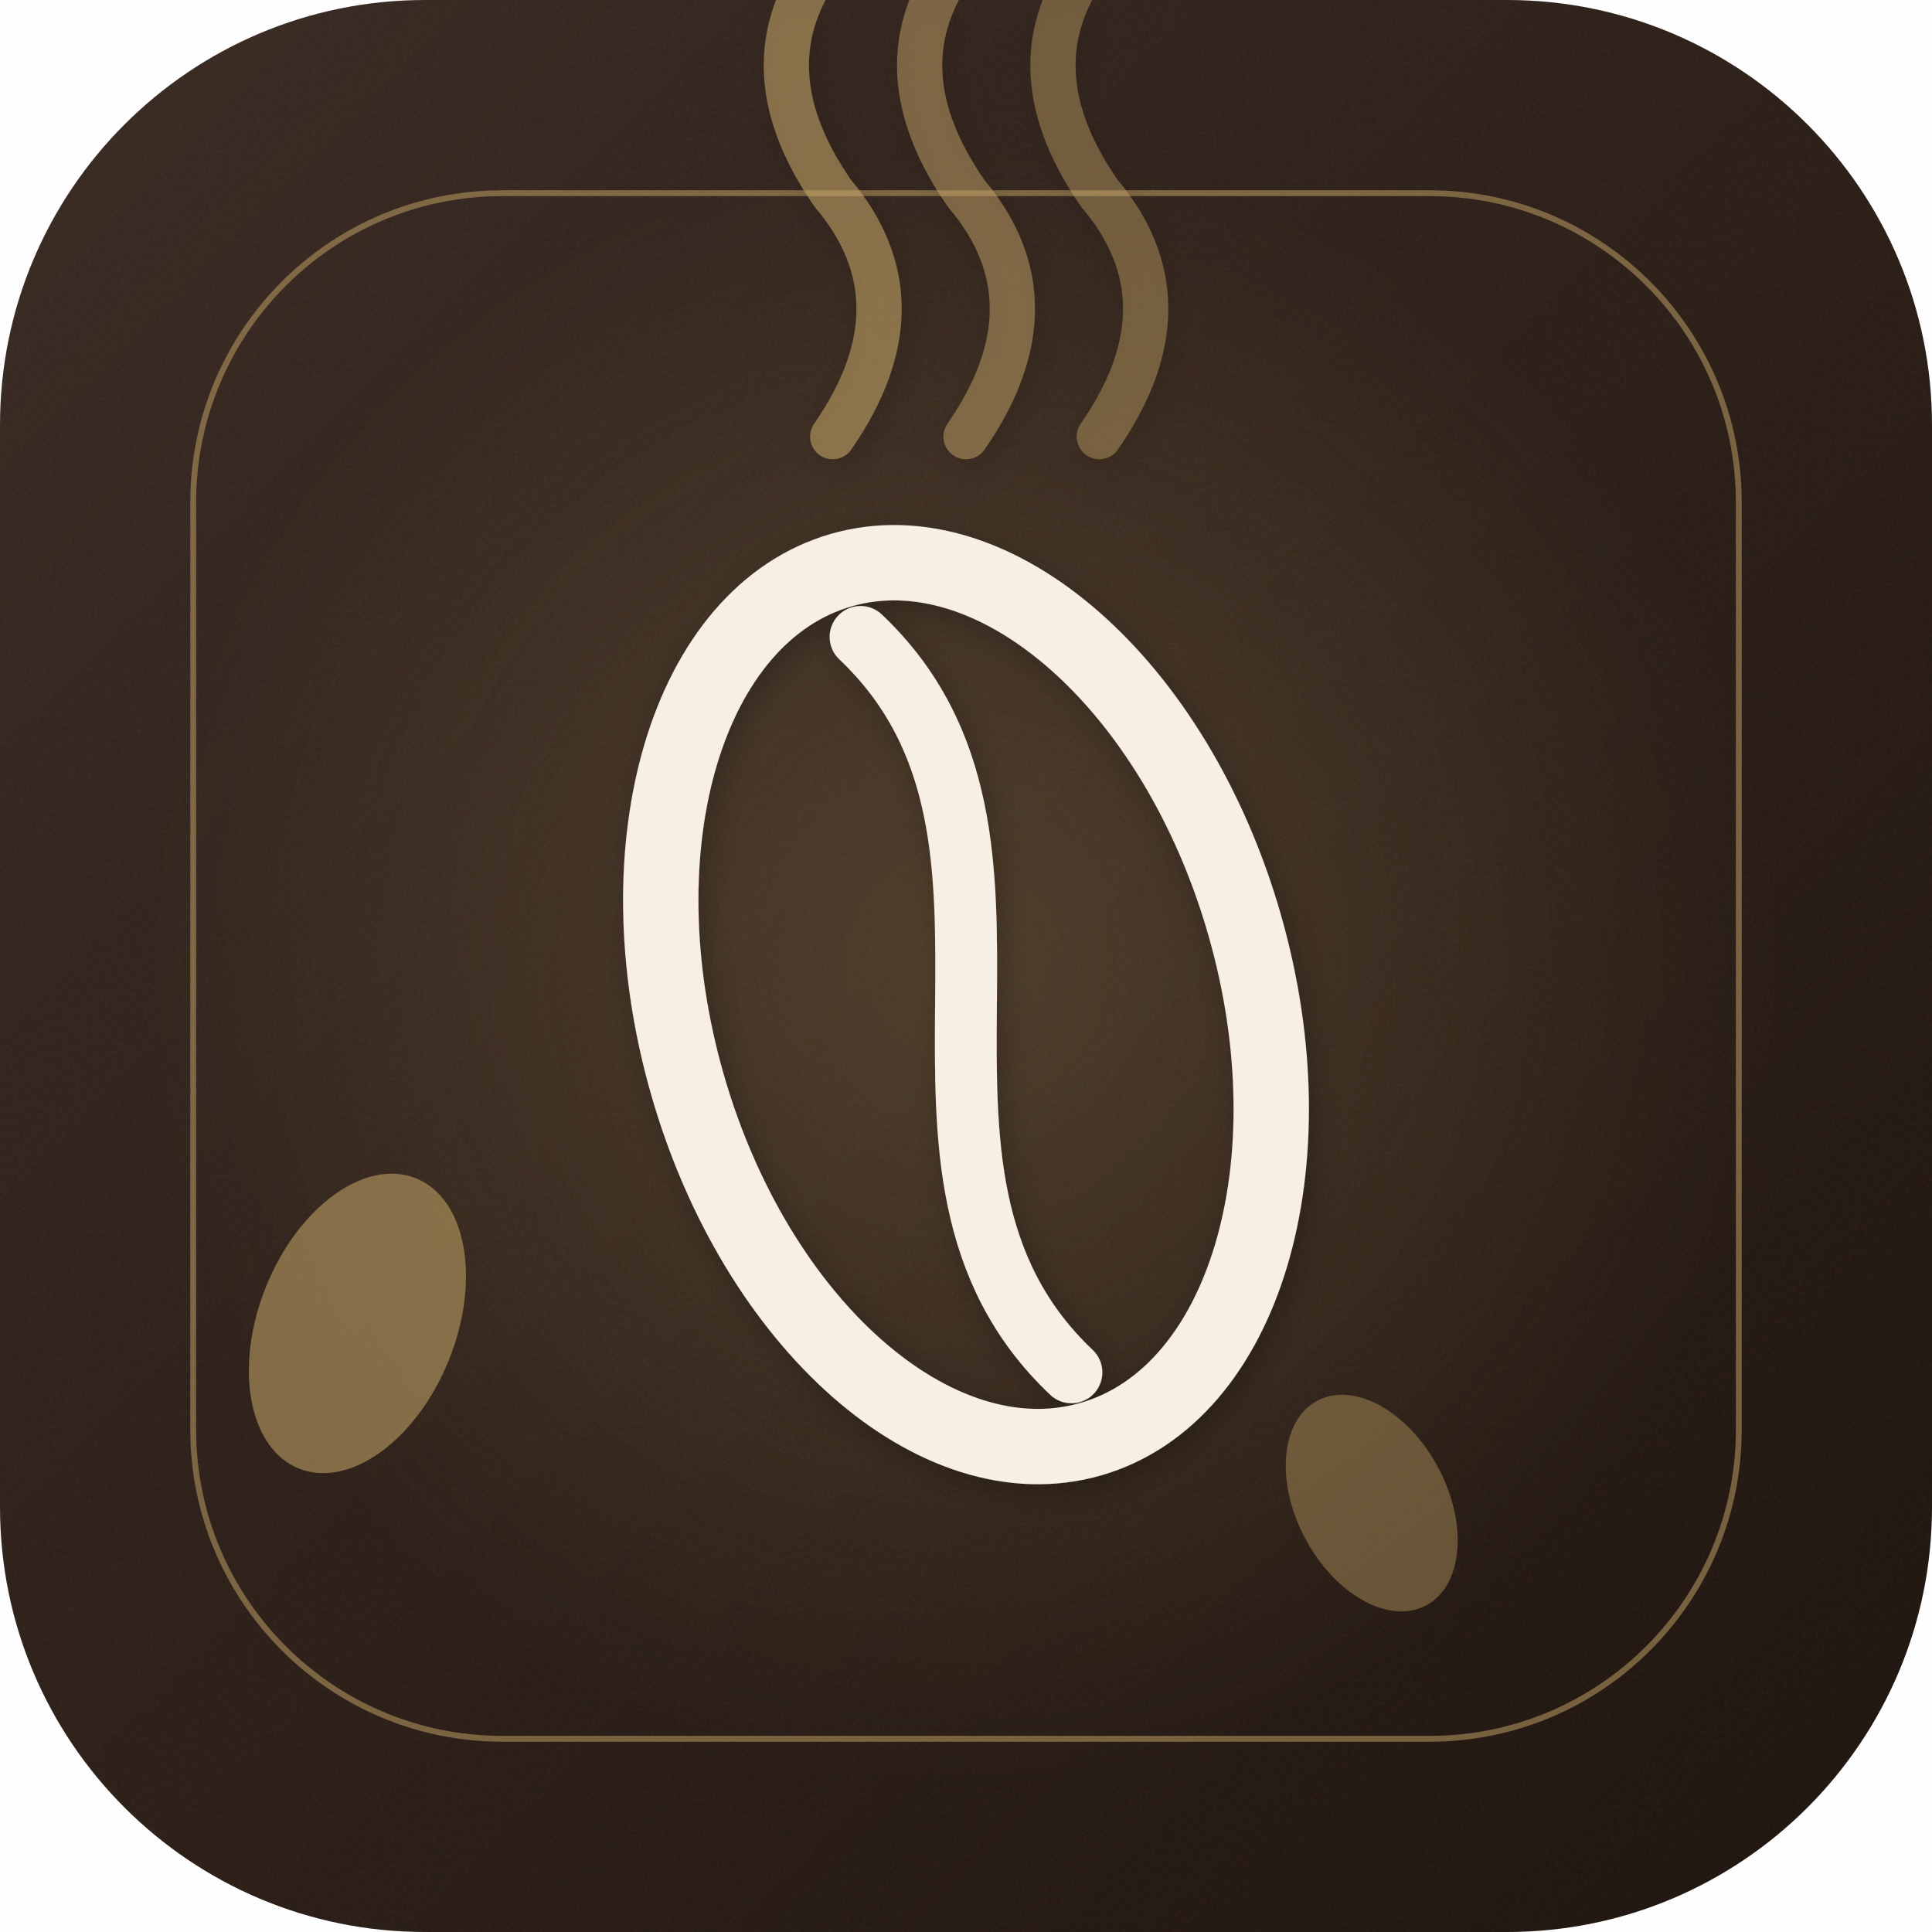
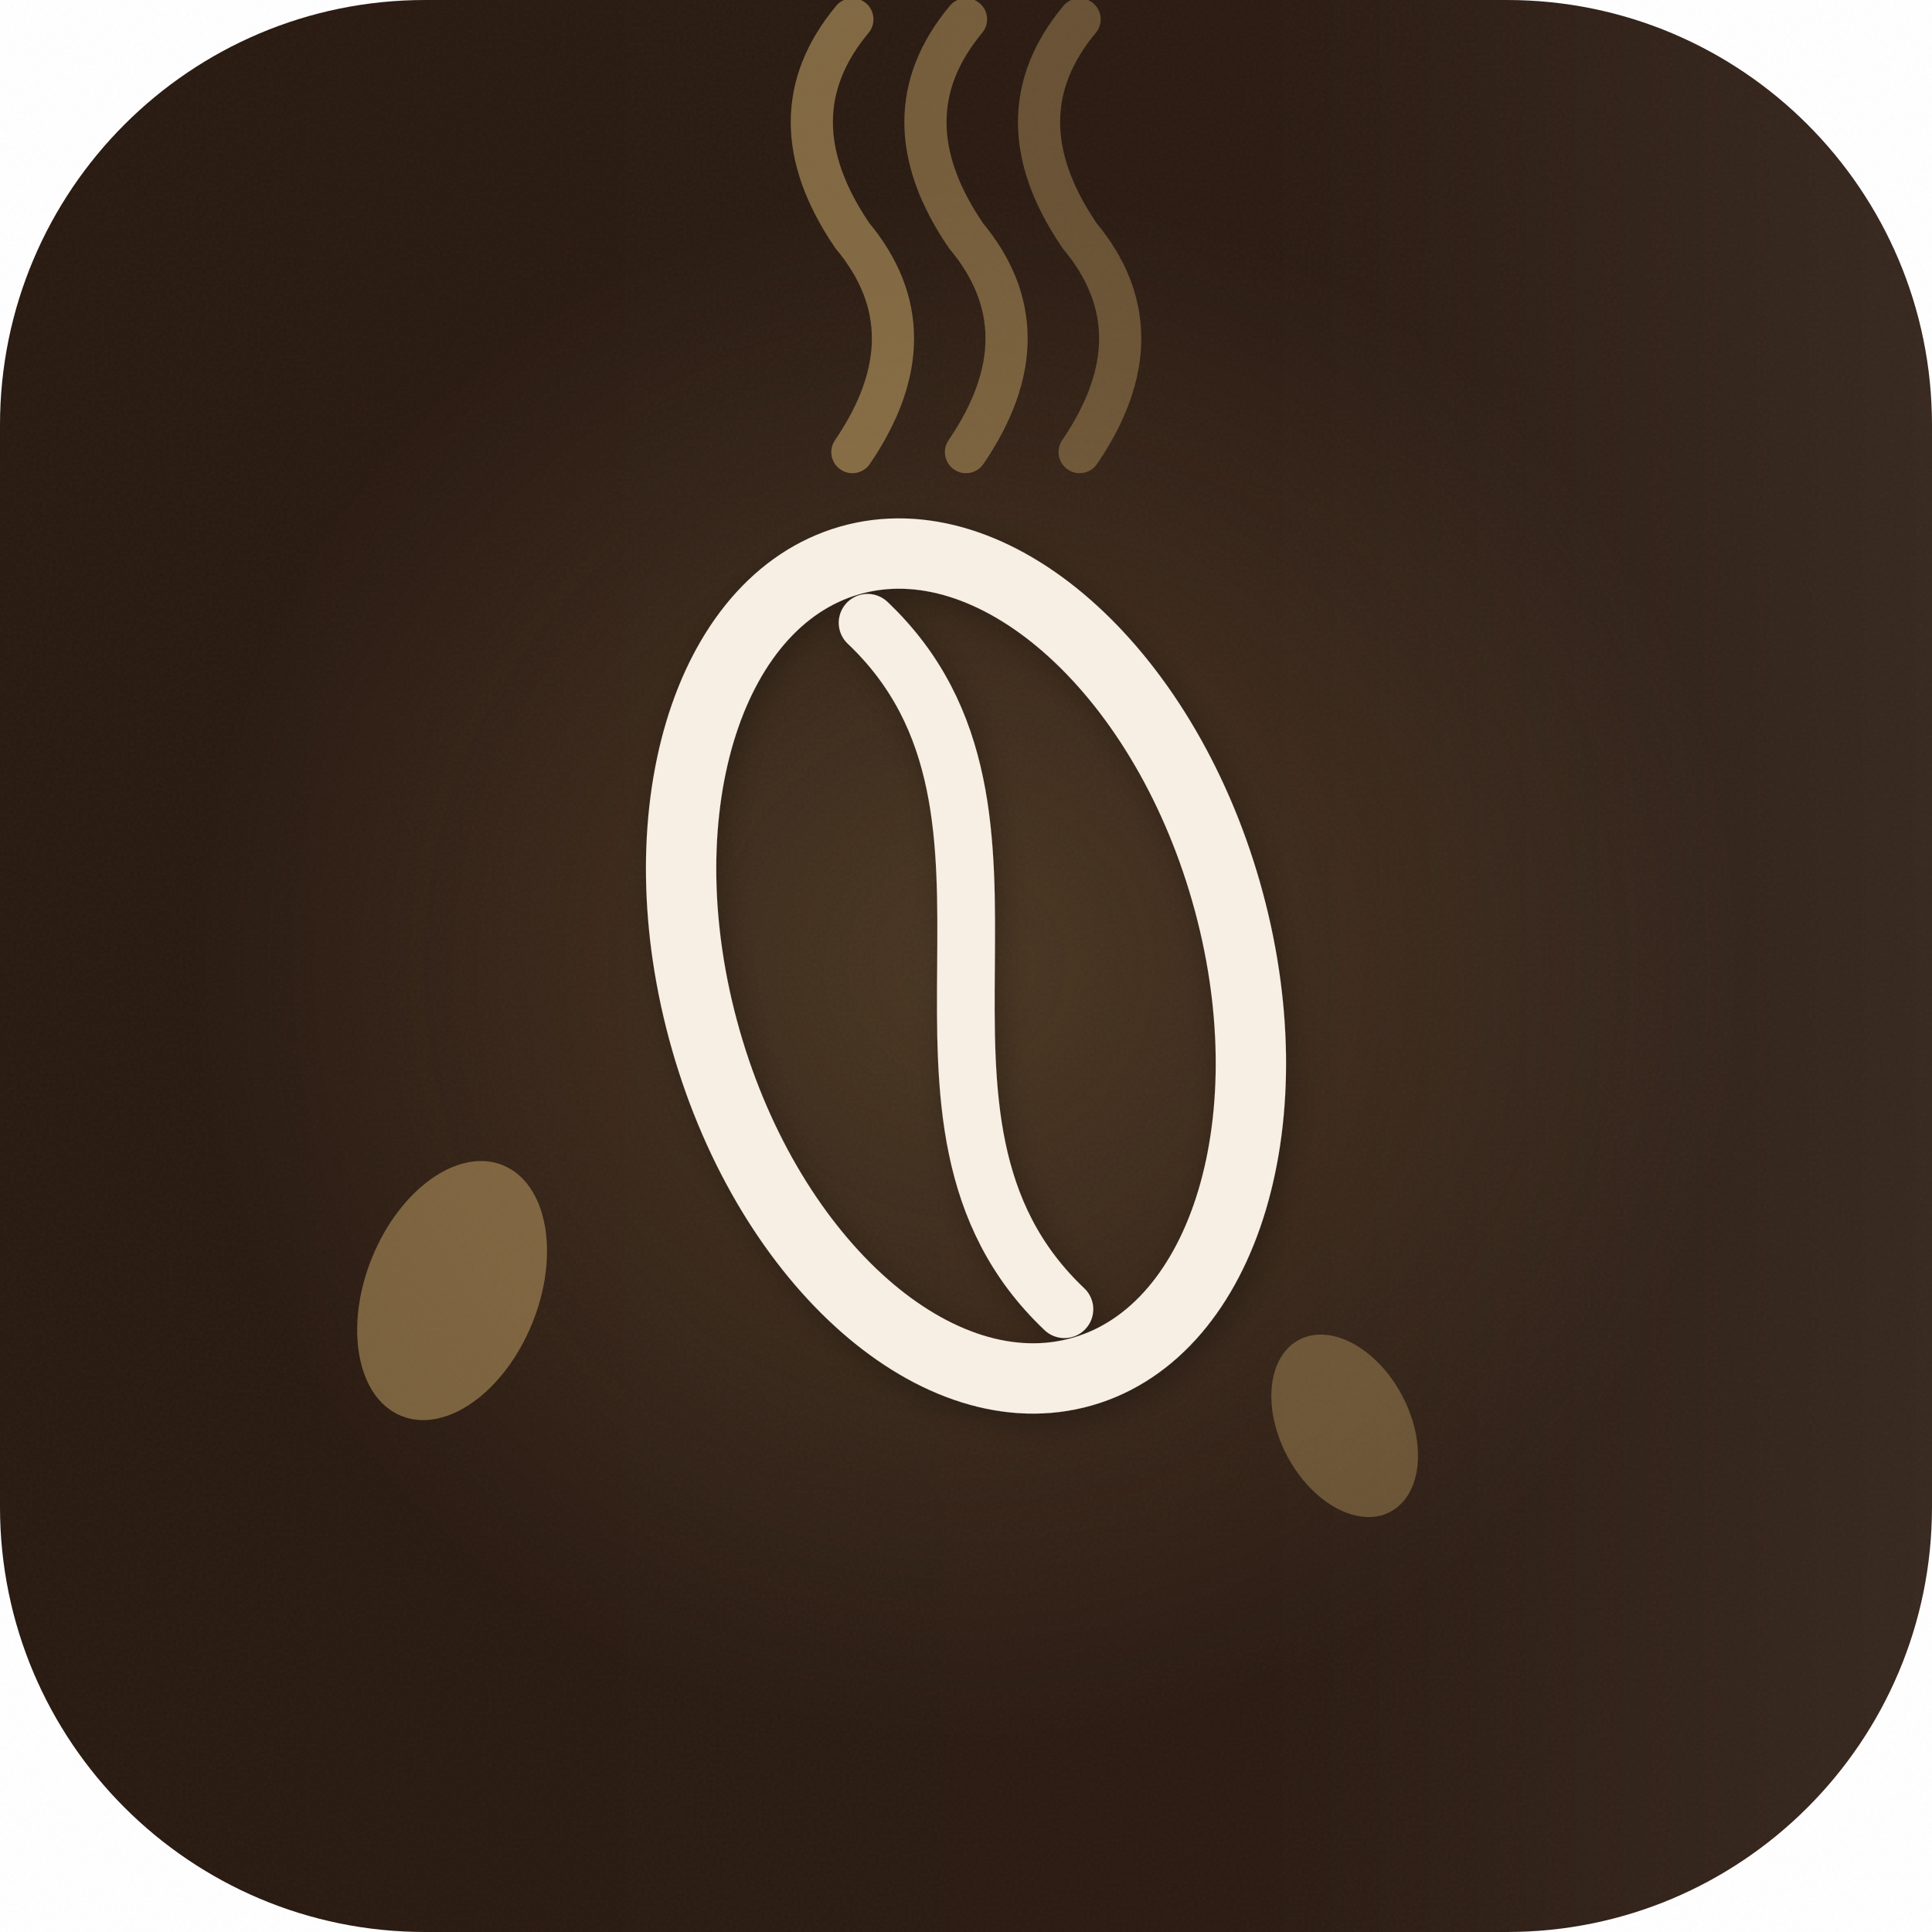
<svg xmlns="http://www.w3.org/2000/svg" width="660" height="660" viewBox="0 0 660 660">
  <defs>
-     <linearGradient id="bg" x1="0" y1="0" x2="1" y2="1">
-       <stop offset="0" stop-color="#392a22" />
-       <stop offset="1" stop-color="#1d120c" />
+     <linearGradient id="bg" x1="0" y1="0" x2="1" y2="0">
+       <stop offset="0" stop-color="#281910" />
+       <stop offset="0.65" stop-color="#2A1A11" />
+       <stop offset="1" stop-color="#37281f" />
    </linearGradient>
-     <radialGradient id="halo" cx="0.5" cy="0.5" r="0.42">
-       <stop offset="0" stop-color="#C9A86A" stop-opacity="0.22" />
+     <radialGradient id="halo" cx="0.5" cy="0.5" r="0.4">
+       <stop offset="0" stop-color="#C9A86A" stop-opacity="0.2" />
      <stop offset="1" stop-color="#C9A86A" stop-opacity="0" />
    </radialGradient>
    <filter id="sh" x="-30%" y="-30%" width="160%" height="160%">
      <feDropShadow dx="2" dy="3" stdDeviation="5" flood-color="#000000" flood-opacity="0.25" />
    </filter>
    <filter id="grain">
      <feTurbulence type="fractalNoise" baseFrequency="0.9" numOctaves="2" stitchTiles="stitch" result="n" />
      <feColorMatrix in="n" type="saturate" values="0" />
    </filter>
  </defs>
  <rect width="660" height="660" rx="145.2" fill="url(#bg)" />
  <rect width="660" height="660" rx="145.2" fill="url(#halo)" />
-   <rect width="660" height="660" rx="145.2" filter="url(#grain)" opacity="0.05" />
-   <rect x="66" y="66" width="528" height="528" rx="105.6" fill="none" stroke="#C9A86A" stroke-width="2" opacity="0.5" />
-   <g transform="translate(-198 0)">
+   <rect width="660" height="660" rx="145.2" filter="url(#grain)" opacity="0.04" />
+   <g transform="translate(-224.4 0)">
+     <path d="M 515.59 154.44 q 27.72 -40.66 0 -73.92 q -27.72 -40.66 0 -73.92" fill="none" stroke="#C9A86A" stroke-width="14.41" stroke-linecap="round" opacity="0.55" />
+     <path d="M 554.4 154.44 q 27.72 -40.66 0 -73.92 q -27.72 -40.66 0 -73.92" fill="none" stroke="#C9A86A" stroke-width="14.41" stroke-linecap="round" opacity="0.47" />
+     <path d="M 593.21 154.44 q 27.72 -40.66 0 -73.92 q -27.72 -40.66 0 -73.92" fill="none" stroke="#C9A86A" stroke-width="14.41" stroke-linecap="round" opacity="0.39" />
    <g filter="url(#sh)">
-       <path d="M 482.46 149.16 q 31.68 -45.74 0 -83.16 q -31.68 -45.74 0 -83.16 q 31.68 -45.74 0 -83.16" fill="none" stroke="#C9A86A" stroke-width="15.44" stroke-linecap="round" opacity="0.55" />
-       <path d="M 528 149.16 q 31.68 -45.74 0 -83.16 q -31.68 -45.74 0 -83.16 q 31.68 -45.74 0 -83.16" fill="none" stroke="#C9A86A" stroke-width="15.44" stroke-linecap="round" opacity="0.48" />
-       <path d="M 573.54 149.16 q 31.68 -45.74 0 -83.16 q -31.68 -45.74 0 -83.16 q 31.68 -45.74 0 -83.16" fill="none" stroke="#C9A86A" stroke-width="15.44" stroke-linecap="round" opacity="0.41" />
-       <g transform="rotate(-16 528 343.2)">
-         <ellipse cx="528" cy="343.2" rx="99" ry="154.44" fill="none" stroke="#F7EFE4" stroke-width="25.74" />
-         <path d="M 528 212.52 C 579.48 299.64, 476.52 386.76, 528 473.88" fill="none" stroke="#F7EFE4" stroke-width="21.11" stroke-linecap="round" />
+       <g transform="rotate(-16 554.4 330)">
+         <ellipse cx="554.4" cy="330" rx="92.4" ry="144.14" fill="none" stroke="#F7EFE4" stroke-width="24.02" />
+         <path d="M 554.4 208.03 C 602.45 289.34, 506.35 370.66, 554.4 451.97" fill="none" stroke="#F7EFE4" stroke-width="19.7" stroke-linecap="round" />
      </g>
    </g>
-     <ellipse cx="320.1" cy="452.1" rx="33.66" ry="53.46" fill="#C9A86A" opacity="0.55" transform="rotate(22 320.1 452.1)" />
-     <ellipse cx="666.6" cy="513.48" rx="25.74" ry="39.6" fill="#C9A86A" opacity="0.4" transform="rotate(-28 666.6 513.48)" />
+     <ellipse cx="378.84" cy="440.88" rx="29.57" ry="46.2" fill="#C9A86A" opacity="0.5" transform="rotate(22 378.84 440.88)" />
+     <ellipse cx="683.76" cy="487.08" rx="22.18" ry="33.26" fill="#C9A86A" opacity="0.38" transform="rotate(-28 683.76 487.08)" />
  </g>
</svg>
